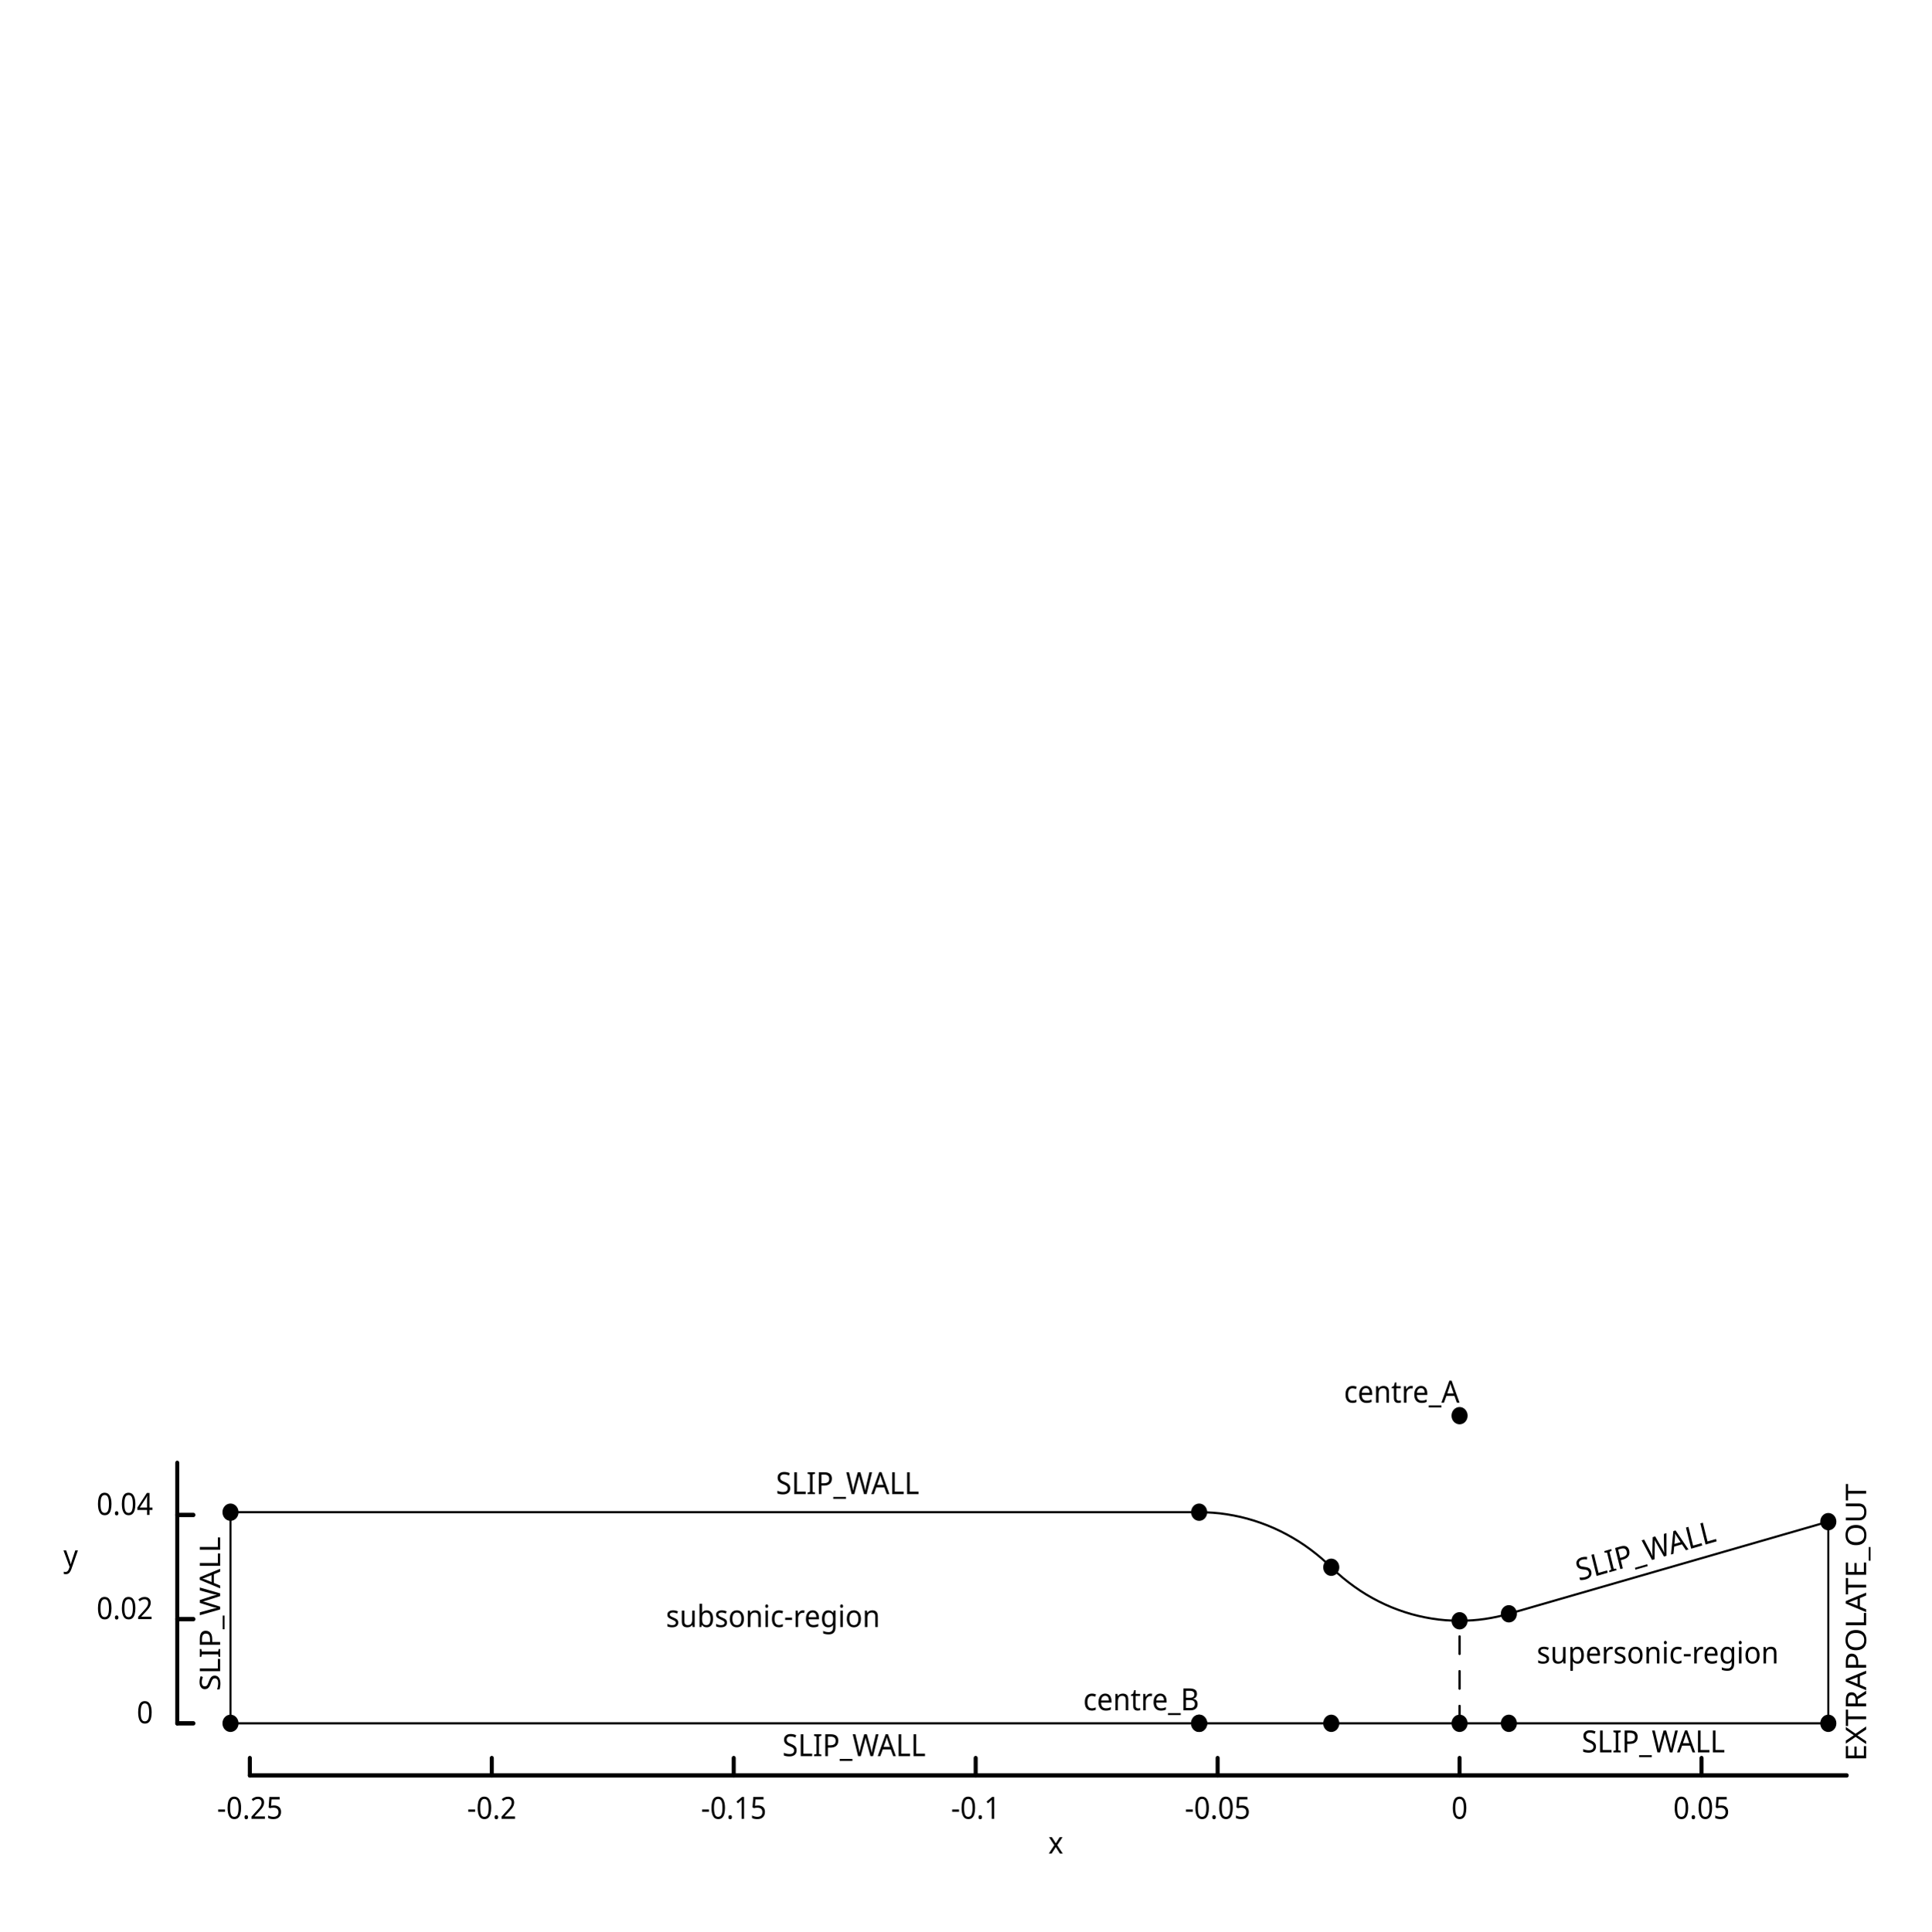
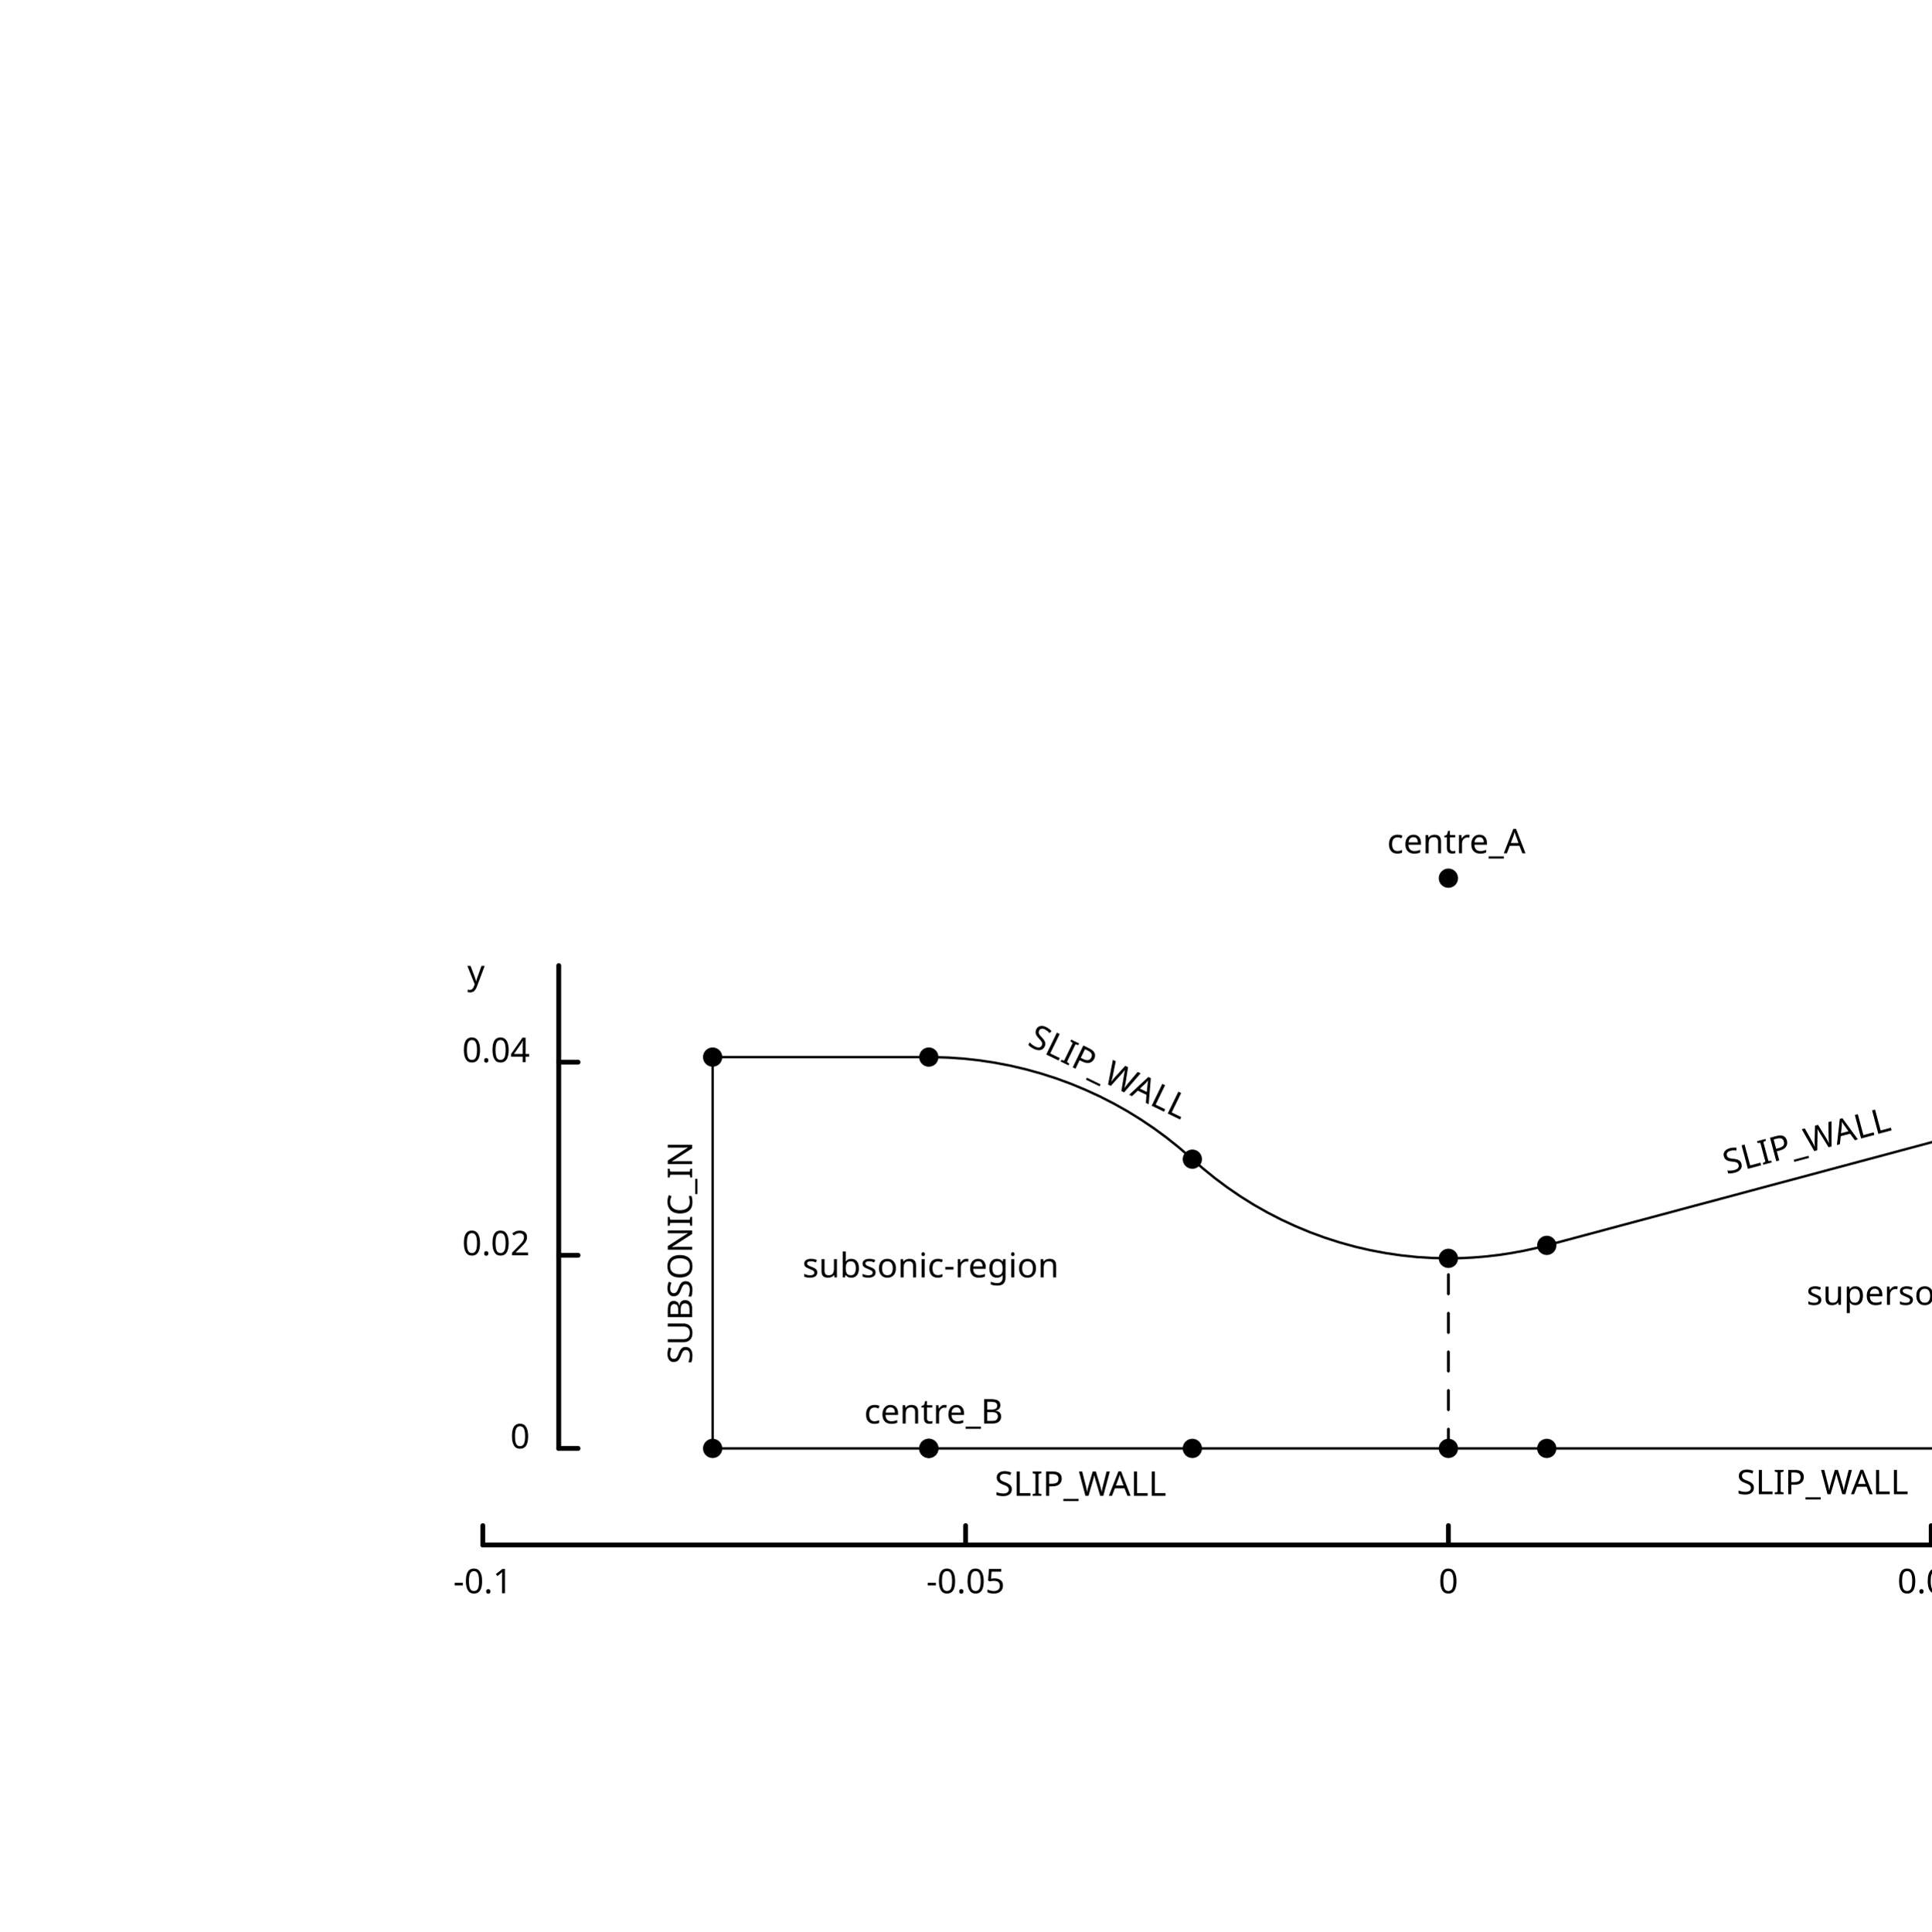
<svg xmlns="http://www.w3.org/2000/svg" width="566.93" height="566.93" version="1.0" id="svg2">
-   <defs id="defs122">
-     </defs>
-   <g id="g2885" transform="matrix(0.8352321,0,0,0.8991909,2.308597,72.59361)">
-     <line id="line8" style="fill:none;stroke:#000000;stroke-width:1.42;stroke-linecap:round" y2="498.9" x2="646.3" y1="498.9" x1="85.04" />
-     <text id="text10" style="font-size:10px;font-weight:normal;text-anchor:start;fill:#000000;stroke:none;font-family:sanserif" y="524.41" x="365.67">x</text>
-     <line id="line12" style="fill:none;stroke:#000000;stroke-width:1.42;stroke-linecap:round" y2="493.23" x2="85.04" y1="498.9" x1="85.04" />
-     <text id="text14" style="font-size:10px;font-weight:normal;text-anchor:middle;fill:#000000;stroke:none;font-family:sanserif" y="513.07" x="85.04">-0.25</text>
-     <line id="line16" style="fill:none;stroke:#000000;stroke-width:1.42;stroke-linecap:round" y2="493.23" x2="170.08" y1="498.9" x1="170.08" />
-     <text id="text18" style="font-size:10px;font-weight:normal;text-anchor:middle;fill:#000000;stroke:none;font-family:sanserif" y="513.07" x="170.08">-0.2</text>
-     <line id="line20" style="fill:none;stroke:#000000;stroke-width:1.42;stroke-linecap:round" y2="493.23" x2="255.12" y1="498.9" x1="255.12" />
-     <text id="text22" style="font-size:10px;font-weight:normal;text-anchor:middle;fill:#000000;stroke:none;font-family:sanserif" y="513.07" x="255.12">-0.15</text>
-     <line id="line24" style="fill:none;stroke:#000000;stroke-width:1.42;stroke-linecap:round" y2="493.23" x2="340.16" y1="498.9" x1="340.16" />
-     <text id="text26" style="font-size:10px;font-weight:normal;text-anchor:middle;fill:#000000;stroke:none;font-family:sanserif" y="513.07" x="340.16">-0.1</text>
-     <line id="line28" style="fill:none;stroke:#000000;stroke-width:1.42;stroke-linecap:round" y2="493.23" x2="425.2" y1="498.9" x1="425.2" />
-     <text id="text30" style="font-size:10px;font-weight:normal;text-anchor:middle;fill:#000000;stroke:none;font-family:sanserif" y="513.07" x="425.2">-0.05</text>
-     <line id="line32" style="fill:none;stroke:#000000;stroke-width:1.42;stroke-linecap:round" y2="493.23" x2="510.24" y1="498.9" x1="510.24" />
-     <text id="text34" style="font-size:10px;font-weight:normal;text-anchor:middle;fill:#000000;stroke:none;font-family:sanserif" y="513.07" x="510.24">0</text>
-     <line id="line36" style="fill:none;stroke:#000000;stroke-width:1.42;stroke-linecap:round" y2="493.23" x2="595.28" y1="498.9" x1="595.28" />
-     <text id="text38" style="font-size:10px;font-weight:normal;text-anchor:middle;fill:#000000;stroke:none;font-family:sanserif" y="513.07" x="595.28">0.05</text>
-     <line id="line40" style="fill:none;stroke:#000000;stroke-width:1.42;stroke-linecap:round" y2="396.85" x2="59.53" y1="481.89" x1="59.53" />
-     <text id="text42" style="font-size:10px;font-weight:normal;text-anchor:end;fill:#000000;stroke:none;font-family:sanserif" y="430.793" x="24.628">y</text>
-     <line id="line44" style="fill:none;stroke:#000000;stroke-width:1.42;stroke-linecap:round" y2="481.89" x2="65.2" y1="481.89" x1="59.53" />
-     <text id="text46" style="font-size:10px;font-weight:normal;text-anchor:end;fill:#000000;stroke:none;font-family:sanserif" y="481.89" x="51.02">0</text>
-     <line id="line48" style="fill:none;stroke:#000000;stroke-width:1.42;stroke-linecap:round" y2="447.87" x2="65.2" y1="447.87" x1="59.53" />
-     <text id="text50" style="font-size:10px;font-weight:normal;text-anchor:end;fill:#000000;stroke:none;font-family:sanserif" y="447.87" x="51.02">0.02</text>
-     <line id="line52" style="fill:none;stroke:#000000;stroke-width:1.42;stroke-linecap:round" y2="413.86" x2="65.2" y1="413.86" x1="59.53" />
-     <text id="text54" style="font-size:10px;font-weight:normal;text-anchor:end;fill:#000000;stroke:none;font-family:sanserif" y="413.86" x="51.02">0.04</text>
-     <circle id="circle56" style="fill:#000000" r="2.83" cy="381.45" cx="510.24" d="m 513.07,381.45 c 0,1.563 -1.267,2.83 -2.83,2.83 -1.563,0 -2.83,-1.267 -2.83,-2.83 0,-1.563 1.267,-2.83 2.83,-2.83 1.563,0 2.83,1.267 2.83,2.83 z" />
-     <text id="text58" style="font-size:10px;font-weight:normal;text-anchor:end;fill:#000000;stroke:none;font-family:sanserif" y="377.2" x="510.24">centre_A</text>
-     <circle id="circle60" style="fill:#000000" r="2.83" cy="481.89" cx="418.71" d="m 421.54,481.89 c 0,1.563 -1.267,2.83 -2.83,2.83 -1.563,0 -2.83,-1.267 -2.83,-2.83 0,-1.563 1.267,-2.83 2.83,-2.83 1.563,0 2.83,1.267 2.83,2.83 z" />
-     <text id="text62" style="font-size:10px;font-weight:normal;text-anchor:end;fill:#000000;stroke:none;font-family:sanserif" y="477.64" x="418.71">centre_B</text>
-     <circle id="circle64" style="fill:#000000" r="2.83" cy="481.89" cx="78.24" d="m 81.07,481.89 c 0,1.563 -1.267,2.83 -2.83,2.83 -1.563,0 -2.83,-1.267 -2.83,-2.83 0,-1.563 1.267,-2.83 2.83,-2.83 1.563,0 2.83,1.267 2.83,2.83 z" />
-     <circle id="circle66" style="fill:#000000" r="2.83" cy="412.96" cx="78.24" d="m 81.07,412.96 c 0,1.563 -1.267,2.83 -2.83,2.83 -1.563,0 -2.83,-1.267 -2.83,-2.83 0,-1.563 1.267,-2.83 2.83,-2.83 1.563,0 2.83,1.267 2.83,2.83 z" />
-     <circle id="circle68" style="fill:#000000" r="2.83" cy="481.89" cx="418.71" d="m 421.54,481.89 c 0,1.563 -1.267,2.83 -2.83,2.83 -1.563,0 -2.83,-1.267 -2.83,-2.83 0,-1.563 1.267,-2.83 2.83,-2.83 1.563,0 2.83,1.267 2.83,2.83 z" />
-     <circle id="circle70" style="fill:#000000" r="2.83" cy="412.96" cx="418.71" d="m 421.54,412.96 c 0,1.563 -1.267,2.83 -2.83,2.83 -1.563,0 -2.83,-1.267 -2.83,-2.83 0,-1.563 1.267,-2.83 2.83,-2.83 1.563,0 2.83,1.267 2.83,2.83 z" />
-     <circle id="circle72" style="fill:#000000" r="2.83" cy="430.94" cx="465.14" d="m 467.97,430.94 c 0,1.563 -1.267,2.83 -2.83,2.83 -1.563,0 -2.83,-1.267 -2.83,-2.83 0,-1.563 1.267,-2.83 2.83,-2.83 1.563,0 2.83,1.267 2.83,2.83 z" />
-     <circle id="circle74" style="fill:#000000" r="2.83" cy="481.89" cx="465.14" d="m 467.97,481.89 c 0,1.563 -1.267,2.83 -2.83,2.83 -1.563,0 -2.83,-1.267 -2.83,-2.83 0,-1.563 1.267,-2.83 2.83,-2.83 1.563,0 2.83,1.267 2.83,2.83 z" />
-     <circle id="circle76" style="fill:#000000" r="2.83" cy="481.89" cx="510.24" d="m 513.07,481.89 c 0,1.563 -1.267,2.83 -2.83,2.83 -1.563,0 -2.83,-1.267 -2.83,-2.83 0,-1.563 1.267,-2.83 2.83,-2.83 1.563,0 2.83,1.267 2.83,2.83 z" />
-     <circle id="circle78" style="fill:#000000" r="2.83" cy="448.41" cx="510.24" d="m 513.07,448.41 c 0,1.563 -1.267,2.83 -2.83,2.83 -1.563,0 -2.83,-1.267 -2.83,-2.83 0,-1.563 1.267,-2.83 2.83,-2.83 1.563,0 2.83,1.267 2.83,2.83 z" />
-     <circle id="circle80" style="fill:#000000" r="2.83" cy="446.13" cx="527.57" d="m 530.4,446.13 c 0,1.563 -1.267,2.83 -2.83,2.83 -1.563,0 -2.83,-1.267 -2.83,-2.83 0,-1.563 1.267,-2.83 2.83,-2.83 1.563,0 2.83,1.267 2.83,2.83 z" />
-     <circle id="circle82" style="fill:#000000" r="2.83" cy="481.89" cx="527.57" d="m 530.4,481.89 c 0,1.563 -1.267,2.83 -2.83,2.83 -1.563,0 -2.83,-1.267 -2.83,-2.83 0,-1.563 1.267,-2.83 2.83,-2.83 1.563,0 2.83,1.267 2.83,2.83 z" />
-     <circle id="circle84" style="fill:#000000" r="2.83" cy="416.05" cx="639.84" d="m 642.67,416.05 c 0,1.563 -1.267,2.83 -2.83,2.83 -1.563,0 -2.83,-1.267 -2.83,-2.83 0,-1.563 1.267,-2.83 2.83,-2.83 1.563,0 2.83,1.267 2.83,2.83 z" />
-     <circle id="circle86" style="fill:#000000" r="2.83" cy="481.89" cx="639.84" d="m 642.67,481.89 c 0,1.563 -1.267,2.83 -2.83,2.83 -1.563,0 -2.83,-1.267 -2.83,-2.83 0,-1.563 1.267,-2.83 2.83,-2.83 1.563,0 2.83,1.267 2.83,2.83 z" />
-     <text id="text88" style="font-size:10px;font-weight:normal;text-anchor:middle;fill:#000000;stroke:none;font-family:sanserif" y="450.452" x="268.916">subsonic-region</text>
-     <text id="text90" style="font-size:10px;font-weight:normal;text-anchor:middle;fill:#000000;stroke:none;font-family:sanserif" y="407.063" x="295.142">SLIP_WALL</text>
-     <path id="path92" style="fill:none;stroke:#000000;stroke-width:0.71;stroke-linecap:round" d="m 78.24,412.96 2.45,0 2.45,0 2.44,0 2.45,0 2.45,0 2.45,0 2.45,0 2.45,0 2.45,0 2.45,0 2.45,0 2.45,0 2.45,0 2.45,0 2.45,0 2.45,0 2.45,0 2.45,0 2.44,0 2.45,0 2.45,0 2.45,0 2.45,0 2.45,0 2.45,0 2.45,0 2.45,0 2.45,0 2.45,0 2.45,0 2.45,0 2.45,0 2.45,0 2.45,0 2.45,0 2.44,0 2.45,0 2.45,0 2.45,0 2.45,0 2.45,0 2.45,0 2.45,0 2.45,0 2.45,0 2.45,0 2.45,0 2.45,0 2.45,0 2.45,0 2.45,0 2.45,0 2.44,0 2.45,0 2.45,0 2.45,0 2.45,0 2.45,0 2.45,0 2.45,0 2.45,0 2.45,0 2.45,0 2.45,0 2.45,0 2.45,0 2.45,0 2.45,0 2.45,0 2.44,0 2.45,0 2.45,0 2.45,0 2.45,0 2.45,0 2.45,0 2.45,0 2.45,0 2.45,0 2.45,0 2.45,0 2.45,0 2.45,0 2.45,0 2.45,0 2.45,0 2.44,0 2.45,0 2.45,0 2.45,0 2.45,0 2.45,0 2.45,0 2.45,0 2.45,0 2.45,0 2.45,0 2.45,0 2.45,0 2.45,0 2.45,0 2.45,0 2.45,0 2.44,0 2.45,0 2.45,0 2.45,0 2.45,0 2.45,0 2.45,0 2.45,0 2.45,0 2.45,0 2.45,0 2.45,0 2.45,0 2.45,0 2.45,0 2.45,0 2.45,0 2.44,0 2.45,0 2.45,0 2.45,0 2.45,0 2.45,0 2.45,0 2.45,0 2.45,0 2.45,0 2.45,0 2.45,0 2.45,0 2.45,0 2.45,0 2.45,0 2.45,0 2.44,0 2.45,0 2.45,0.05 2.45,0.13 2.44,0.21 2.43,0.31 2.42,0.39 2.4,0.47 2.38,0.56 2.37,0.65 2.34,0.73 2.31,0.81 2.28,0.89 2.24,0.97 2.22,1.06 2.17,1.13 2.13,1.2 2.09,1.28 2.04,1.36 1.99,1.43 1.94,1.49 1.88,1.57 1.83,1.62 1.85,1.61 1.91,1.53 1.97,1.46 2.02,1.39 2.06,1.32 2.11,1.24 2.16,1.16 2.2,1.08 2.23,1 2.27,0.92 2.31,0.83 2.33,0.75 2.36,0.67 2.38,0.57 2.4,0.49 2.41,0.4 2.43,0.32 2.44,0.22 2.45,0.13 2.45,0.05" />
-     <path id="path94" style="fill:none;stroke:#000000;stroke-width:0.71;stroke-linecap:round;stroke-dasharray:5.67, 5.67" d="m 510.24,481.89 0,-1.12 0,-1.11 0,-1.12 0,-1.11 0,-1.12 0,-1.12 0,-1.11 0,-1.12 0,-1.11 0,-1.12 0,-1.12 0,-1.11 0,-1.12 0,-1.11 0,-1.12 0,-1.12 0,-1.11 0,-1.12 0,-1.11 0,-1.12 0,-1.12 0,-1.11 0,-1.12 0,-1.11 0,-1.12 0,-1.12 0,-1.11 0,-1.12 0,-1.11 0,-1.12" />
-     <text id="text96" style="font-size:10px;font-weight:normal;text-anchor:middle;fill:#000000;stroke:none;font-family:sanserif" y="492.606" x="297.406">SLIP_WALL</text>
-     <path id="path98" style="fill:none;stroke:#000000;stroke-width:0.71;stroke-linecap:round" d="m 78.24,481.89 2.4,0 2.4,0 2.4,0 2.4,0 2.4,0 2.4,0 2.4,0 2.4,0 2.4,0 2.4,0 2.4,0 2.4,0 2.4,0 2.4,0 2.4,0 2.4,0 2.4,0 2.4,0 2.4,0 2.4,0 2.4,0 2.4,0 2.4,0 2.4,0 2.4,0 2.4,0 2.4,0 2.4,0 2.4,0 2.4,0 2.4,0 2.4,0 2.4,0 2.4,0 2.4,0 2.4,0 2.4,0 2.4,0 2.4,0 2.4,0 2.4,0 2.4,0 2.4,0 2.4,0 2.4,0 2.4,0 2.4,0 2.4,0 2.4,0 2.4,0 2.4,0 2.4,0 2.4,0 2.4,0 2.4,0 2.4,0 2.4,0 2.4,0 2.4,0 2.4,0 2.4,0 2.4,0 2.4,0 2.4,0 2.4,0 2.4,0 2.4,0 2.4,0 2.4,0 2.4,0 2.4,0 2.4,0 2.4,0 2.4,0 2.4,0 2.4,0 2.4,0 2.4,0 2.4,0 2.4,0 2.4,0 2.4,0 2.4,0 2.4,0 2.4,0 2.4,0 2.4,0 2.4,0 2.4,0 2.4,0 2.4,0 2.4,0 2.4,0 2.4,0 2.4,0 2.4,0 2.4,0 2.4,0 2.4,0 2.4,0 2.4,0 2.4,0 2.4,0 2.4,0 2.4,0 2.4,0 2.4,0 2.4,0 2.4,0 2.4,0 2.4,0 2.4,0 2.4,0 2.4,0 2.4,0 2.4,0 2.4,0 2.4,0 2.4,0 2.4,0 2.4,0 2.4,0 2.4,0 2.4,0 2.4,0 2.4,0 2.4,0 2.4,0 2.4,0 2.4,0 2.4,0 2.4,0 2.4,0 2.4,0 2.4,0 2.4,0 2.4,0 2.4,0 2.4,0 2.4,0 2.4,0 2.4,0 2.4,0 2.4,0 2.4,0 2.4,0 2.4,0 2.4,0 2.4,0 2.4,0 2.4,0 2.4,0 2.4,0 2.4,0 2.4,0 2.4,0 2.4,0 2.4,0 2.4,0 2.4,0 2.4,0 2.4,0 2.4,0 2.4,0 2.4,0 2.4,0 2.4,0 2.4,0 2.4,0 2.4,0 2.4,0 2.4,0 2.4,0 2.4,0 2.4,0 2.4,0 2.4,0 2.4,0 2.4,0 2.4,0" />
-     <text id="text100" style="font-size:10px;font-weight:normal;text-anchor:middle;fill:#000000;stroke:none;font-family:sanserif" transform="matrix(0,-1,1,0,0,0)" y="74.595" x="-446.143">SLIP_WALL</text>
-     <path id="path102" style="fill:none;stroke:#000000;stroke-width:0.71;stroke-linecap:round" d="m 78.24,481.89 0,-2.3 0,-2.3 0,-2.29 0,-2.3 0,-2.3 0,-2.3 0,-2.29 0,-2.3 0,-2.3 0,-2.3 0,-2.29 0,-2.3 0,-2.3 0,-2.3 0,-2.29 0,-2.3 0,-2.3 0,-2.3 0,-2.29 0,-2.3 0,-2.3 0,-2.3 0,-2.29 0,-2.3 0,-2.3 0,-2.3 0,-2.29 0,-2.3 0,-2.3 0,-2.3" />
-     <text id="text104" style="font-size:10px;font-weight:normal;text-anchor:middle;fill:#000000;stroke:none;font-family:sanserif" y="462.343" x="579.887">supersonic-region</text>
-     <text id="text106" style="font-size:10px;font-weight:normal;text-anchor:middle;fill:#000000;stroke:none;font-family:sanserif" transform="matrix(0.9659258,-0.258819,0.258819,0.9659258,0,0)" y="563.525" x="445.847">SLIP_WALL</text>
-     <path id="path108" style="fill:none;stroke:#000000;stroke-width:0.71;stroke-linecap:round" d="m 510.24,448.41 2.23,-0.04 2.22,-0.11 2.22,-0.18 2.22,-0.26 2.2,-0.34 2.19,-0.4 2.18,-0.48 2.16,-0.55 2.15,-0.58 2.16,-0.57 2.15,-0.58 2.15,-0.58 2.16,-0.58 2.15,-0.57 2.15,-0.58 2.16,-0.58 2.15,-0.57 2.15,-0.58 2.16,-0.58 2.15,-0.57 2.15,-0.58 2.16,-0.58 2.15,-0.58 2.15,-0.57 2.16,-0.58 2.15,-0.58 2.15,-0.57 2.16,-0.58 2.15,-0.58 2.16,-0.57 2.15,-0.58 2.15,-0.58 2.16,-0.58 2.15,-0.57 2.15,-0.58 2.16,-0.58 2.15,-0.57 2.15,-0.58 2.16,-0.58 2.15,-0.57 2.15,-0.58 2.16,-0.58 2.15,-0.58 2.15,-0.57 2.16,-0.58 2.15,-0.58 2.15,-0.57 2.16,-0.58 2.15,-0.58 2.15,-0.57 2.16,-0.58 2.15,-0.58 2.15,-0.58 2.16,-0.57 2.15,-0.58 2.15,-0.58 2.16,-0.57 2.15,-0.58 2.15,-0.58 2.16,-0.57" />
-     <text id="text110" style="font-size:10px;font-weight:normal;text-anchor:middle;fill:#000000;stroke:none;font-family:sanserif" transform="matrix(0,-1,1,0,0,0)" y="653.131" x="-448.97">EXTRAPOLATE_OUT</text>
-     <path id="path112" style="fill:none;stroke:#000000;stroke-width:0.71;stroke-linecap:round" d="m 639.84,481.89 0,-2.2 0,-2.19 0,-2.19 0,-2.2 0,-2.19 0,-2.2 0,-2.19 0,-2.2 0,-2.19 0,-2.2 0,-2.19 0,-2.2 0,-2.19 0,-2.2 0,-2.19 0,-2.2 0,-2.19 0,-2.2 0,-2.19 0,-2.2 0,-2.19 0,-2.2 0,-2.19 0,-2.2 0,-2.19 0,-2.2 0,-2.19 0,-2.19 0,-2.2 0,-2.19" />
-     <text id="text114" style="font-size:10px;font-weight:normal;text-anchor:middle;fill:#000000;stroke:none;font-family:sanserif" y="491.383" x="578.363">SLIP_WALL</text>
-     <path id="path116" style="fill:none;stroke:#000000;stroke-width:0.71;stroke-linecap:round" d="m 510.24,481.89 2.16,0 2.16,0 2.16,0 2.16,0 2.16,0 2.16,0 2.16,0 2.16,0 2.16,0 2.16,0 2.16,0 2.16,0 2.16,0 2.16,0 2.16,0 2.16,0 2.16,0 2.16,0 2.16,0 2.16,0 2.16,0 2.16,0 2.16,0 2.16,0 2.16,0 2.16,0 2.16,0 2.16,0 2.16,0 2.16,0 2.16,0 2.16,0 2.16,0 2.16,0 2.16,0 2.16,0 2.16,0 2.16,0 2.16,0 2.16,0 2.16,0 2.16,0 2.16,0 2.16,0 2.16,0 2.16,0 2.16,0 2.16,0 2.16,0 2.16,0 2.16,0 2.16,0 2.16,0 2.16,0 2.16,0 2.16,0 2.16,0 2.16,0 2.16,0 2.16,0" />
-     <path id="path118" style="fill:none;stroke:#000000;stroke-width:0.71;stroke-linecap:round;stroke-dasharray:5.67, 5.67" d="m 510.24,481.89 0,-1.12 0,-1.11 0,-1.12 0,-1.11 0,-1.12 0,-1.12 0,-1.11 0,-1.12 0,-1.11 0,-1.12 0,-1.12 0,-1.11 0,-1.12 0,-1.11 0,-1.12 0,-1.12 0,-1.11 0,-1.12 0,-1.11 0,-1.12 0,-1.12 0,-1.11 0,-1.12 0,-1.11 0,-1.12 0,-1.12 0,-1.11 0,-1.12 0,-1.11 0,-1.12" />
-   </g>
+   <defs id="defs110" />
+   <line x1="141.73" y1="453.54" x2="651.97" y2="453.54" style="stroke:black;stroke-width:1.42;stroke-linecap:round;fill:none" id="line8" />
+   <text x="637.757" y="474.704" style="font-size:10px;font-weight:normal;text-anchor:start;fill:#000000;stroke:none;font-family:sanserif" id="text10">x</text>
+   <line x1="141.73" y1="453.54" x2="141.73" y2="447.87" style="stroke:black;stroke-width:1.42;stroke-linecap:round;fill:none" id="line12" />
+   <text x="141.73" y="467.72" style="font-size:10;text-anchor:middle;fill:black;stroke:none;font-weight:normal;font-family:sanserif" id="text14">-0.1</text>
+   <line x1="283.46" y1="453.54" x2="283.46" y2="447.87" style="stroke:black;stroke-width:1.42;stroke-linecap:round;fill:none" id="line16" />
+   <text x="283.46" y="467.72" style="font-size:10;text-anchor:middle;fill:black;stroke:none;font-weight:normal;font-family:sanserif" id="text18">-0.05</text>
+   <line x1="425.20" y1="453.54" x2="425.20" y2="447.87" style="stroke:black;stroke-width:1.42;stroke-linecap:round;fill:none" id="line20" />
+   <text x="425.20" y="467.72" style="font-size:10;text-anchor:middle;fill:black;stroke:none;font-weight:normal;font-family:sanserif" id="text22">0</text>
+   <line x1="566.93" y1="453.54" x2="566.93" y2="447.87" style="stroke:black;stroke-width:1.42;stroke-linecap:round;fill:none" id="line24" />
+   <text x="566.93" y="467.72" style="font-size:10;text-anchor:middle;fill:black;stroke:none;font-weight:normal;font-family:sanserif" id="text26">0.05</text>
+   <line x1="164.022" y1="425.2" x2="164.022" y2="283.46" style="fill:none;stroke:#000000;stroke-width:1.42;stroke-linecap:round" id="line28" />
+   <text x="142.28" y="288.919" style="font-size:10px;font-weight:normal;text-anchor:end;fill:#000000;stroke:none;font-family:sanserif" id="text30">y</text>
+   <line x1="164.022" y1="425.2" x2="169.692" y2="425.2" style="fill:none;stroke:#000000;stroke-width:1.42;stroke-linecap:round" id="line32" />
+   <text x="155.522" y="425.2" style="font-size:10px;font-weight:normal;text-anchor:end;fill:#000000;stroke:none;font-family:sanserif" id="text34">0</text>
+   <line x1="164.022" y1="368.5" x2="169.692" y2="368.5" style="fill:none;stroke:#000000;stroke-width:1.42;stroke-linecap:round" id="line36" />
+   <text x="155.522" y="368.5" style="font-size:10px;font-weight:normal;text-anchor:end;fill:#000000;stroke:none;font-family:sanserif" id="text38">0.02</text>
+   <line x1="164.022" y1="311.81" x2="169.692" y2="311.81" style="fill:none;stroke:#000000;stroke-width:1.42;stroke-linecap:round" id="line40" />
+   <text x="155.522" y="311.81" style="font-size:10px;font-weight:normal;text-anchor:end;fill:#000000;stroke:none;font-family:sanserif" id="text42">0.04</text>
+   <circle cx="425.20" cy="257.80" r="2.83" style="fill:black" id="circle44" />
+   <text x="447.853" y="250.491" style="font-size:10px;font-weight:normal;text-anchor:end;fill:#000000;stroke:none;font-family:sanserif" id="text46">centre_A</text>
+   <circle cx="272.66" cy="425.20" r="2.83" style="fill:black" id="circle48" />
+   <text x="294.442" y="417.891" style="font-size:10px;font-weight:normal;text-anchor:end;fill:#000000;stroke:none;font-family:sanserif" id="text50">centre_B</text>
+   <circle cx="209.20" cy="425.20" r="2.83" style="fill:black" id="circle52" />
+   <circle cx="209.20" cy="310.32" r="2.83" style="fill:black" id="circle54" />
+   <circle cx="272.66" cy="425.20" r="2.83" style="fill:black" id="circle56" />
+   <circle cx="272.66" cy="310.32" r="2.83" style="fill:black" id="circle58" />
+   <circle cx="350.03" cy="340.29" r="2.83" style="fill:black" id="circle60" />
+   <circle cx="350.03" cy="425.20" r="2.83" style="fill:black" id="circle62" />
+   <circle cx="425.20" cy="425.20" r="2.83" style="fill:black" id="circle64" />
+   <circle cx="425.20" cy="369.40" r="2.83" style="fill:black" id="circle66" />
+   <circle cx="454.08" cy="365.59" r="2.83" style="fill:black" id="circle68" />
+   <circle cx="454.08" cy="425.20" r="2.83" style="fill:black" id="circle70" />
+   <circle cx="641.20" cy="315.46" r="2.83" style="fill:black" id="circle72" />
+   <circle cx="641.20" cy="425.20" r="2.83" style="fill:black" id="circle74" />
+   <text x="273.207" y="374.99" style="font-size:10px;font-weight:normal;text-anchor:middle;fill:#000000;stroke:none;font-family:sanserif" id="text76">subsonic-region</text>
+   <text x="430.269" y="144.24" transform="matrix(0.8994815,0.4369588,-0.4369588,0.8994815,0,0)" style="font-size:10px;font-weight:normal;text-anchor:middle;fill:#000000;stroke:none;font-family:sanserif" id="text78">SLIP_WALL</text>
+   <path d="M 209.20,310.32 L 213.81,310.32 L 218.43,310.32 L 223.05,310.32 L 227.66,310.32 L 232.28,310.32 L 236.90,310.32 L 241.51,310.32 L 246.13,310.32 L 250.74,310.32 L 255.36,310.32 L 259.98,310.32 L 264.59,310.32 L 269.21,310.32 L 273.83,310.33 L 278.44,310.47 L 283.05,310.79 L 287.63,311.30 L 292.20,312.00 L 296.73,312.87 L 301.22,313.93 L 305.67,315.17 L 310.06,316.58 L 314.40,318.17 L 318.66,319.94 L 322.86,321.87 L 326.97,323.97 L 330.99,326.23 L 334.92,328.66 L 338.75,331.24 L 342.47,333.97 L 346.08,336.85 L 349.57,339.87 L 353.03,342.92 L 356.61,345.83 L 360.31,348.59 L 364.12,351.20 L 368.03,353.65 L 372.05,355.93 L 376.15,358.04 L 380.34,359.98 L 384.60,361.75 L 388.94,363.34 L 393.33,364.75 L 397.78,365.98 L 402.28,367.02 L 406.82,367.87 L 411.38,368.54 L 415.97,369.02 L 420.58,369.30 L 425.20,369.40" style="stroke:black;stroke-width:0.71;stroke-linecap:round;fill:none" id="path80" />
+   <path d="M 425.20,425.20 L 425.20,423.34 L 425.20,421.48 L 425.20,419.62 L 425.20,417.76 L 425.20,415.90 L 425.20,414.04 L 425.20,412.18 L 425.20,410.32 L 425.20,408.46 L 425.20,406.60 L 425.20,404.74 L 425.20,402.88 L 425.20,401.02 L 425.20,399.16 L 425.20,397.30 L 425.20,395.44 L 425.20,393.58 L 425.20,391.72 L 425.20,389.86 L 425.20,388.00 L 425.20,386.14 L 425.20,384.28 L 425.20,382.42 L 425.20,380.56 L 425.20,378.70 L 425.20,376.84 L 425.20,374.98 L 425.20,373.12 L 425.20,371.26 L 425.20,369.40" style="stroke:black;stroke-width:0.71;stroke-linecap:round;fill:none;stroke-dasharray: 5.67 5.67" id="path82" />
+   <text x="317.2" y="439.117" style="font-size:10px;font-weight:normal;text-anchor:middle;fill:#000000;stroke:none;font-family:sanserif" id="text84">SLIP_WALL</text>
+   <path d="M 209.20,425.20 L 213.52,425.20 L 217.84,425.20 L 222.16,425.20 L 226.48,425.20 L 230.80,425.20 L 235.12,425.20 L 239.44,425.20 L 243.76,425.20 L 248.08,425.20 L 252.40,425.20 L 256.72,425.20 L 261.04,425.20 L 265.36,425.20 L 269.68,425.20 L 274.00,425.20 L 278.32,425.20 L 282.64,425.20 L 286.96,425.20 L 291.28,425.20 L 295.60,425.20 L 299.92,425.20 L 304.24,425.20 L 308.56,425.20 L 312.88,425.20 L 317.20,425.20 L 321.52,425.20 L 325.84,425.20 L 330.16,425.20 L 334.48,425.20 L 338.80,425.20 L 343.12,425.20 L 347.44,425.20 L 351.76,425.20 L 356.08,425.20 L 360.40,425.20 L 364.72,425.20 L 369.04,425.20 L 373.36,425.20 L 377.68,425.20 L 382.00,425.20 L 386.32,425.20 L 390.64,425.20 L 394.96,425.20 L 399.28,425.20 L 403.60,425.20 L 407.92,425.20 L 412.24,425.20 L 416.56,425.20 L 420.88,425.20 L 425.20,425.20" style="stroke:black;stroke-width:0.71;stroke-linecap:round;fill:none" id="path86" />
+   <text x="-367.76" y="203.169" transform="matrix(0,-1,1,0,0,0)" style="font-size:10px;font-weight:normal;text-anchor:middle;fill:#000000;stroke:none;font-family:sanserif" id="text88">SUBSONIC_IN</text>
+   <path d="M 209.20,425.20 L 209.20,421.37 L 209.20,417.54 L 209.20,413.71 L 209.20,409.88 L 209.20,406.05 L 209.20,402.22 L 209.20,398.39 L 209.20,394.56 L 209.20,390.73 L 209.20,386.90 L 209.20,383.08 L 209.20,379.25 L 209.20,375.42 L 209.20,371.59 L 209.20,367.76 L 209.20,363.93 L 209.20,360.10 L 209.20,356.27 L 209.20,352.44 L 209.20,348.61 L 209.20,344.78 L 209.20,340.95 L 209.20,337.13 L 209.20,333.30 L 209.20,329.47 L 209.20,325.64 L 209.20,321.81 L 209.20,317.98 L 209.20,314.15 L 209.20,310.32" style="stroke:black;stroke-width:0.71;stroke-linecap:round;fill:none" id="path90" />
+   <text x="572.852" y="383.062" style="font-size:10px;font-weight:normal;text-anchor:middle;fill:#000000;stroke:none;font-family:sanserif" id="text92">supersonic-region</text>
+   <text x="425.557" y="464.24" transform="matrix(0.9659258,-0.258819,0.258819,0.9659258,0,0)" style="font-size:10px;font-weight:normal;text-anchor:middle;fill:#000000;stroke:none;font-family:sanserif" id="text94">SLIP_WALL</text>
+   <path d="M 425.20,369.40 L 428.91,369.34 L 432.62,369.15 L 436.32,368.84 L 440.02,368.41 L 443.69,367.85 L 447.34,367.18 L 450.97,366.38 L 454.57,365.46 L 458.16,364.50 L 461.75,363.54 L 465.34,362.58 L 468.93,361.62 L 472.52,360.65 L 476.11,359.69 L 479.69,358.73 L 483.28,357.77 L 486.87,356.81 L 490.46,355.85 L 494.05,354.88 L 497.64,353.92 L 501.23,352.96 L 504.82,352.00 L 508.41,351.04 L 511.99,350.08 L 515.58,349.11 L 519.17,348.15 L 522.76,347.19 L 526.35,346.23 L 529.94,345.27 L 533.53,344.31 L 537.12,343.34 L 540.71,342.38 L 544.30,341.42 L 547.88,340.46 L 551.47,339.50 L 555.06,338.54 L 558.65,337.57 L 562.24,336.61 L 565.83,335.65 L 569.42,334.69 L 573.01,333.73 L 576.60,332.77 L 580.18,331.80 L 583.77,330.84 L 587.36,329.88 L 590.95,328.92 L 594.54,327.96 L 598.13,327.00 L 601.72,326.03 L 605.31,325.07 L 608.90,324.11 L 612.49,323.15 L 616.07,322.19 L 619.66,321.23 L 623.25,320.26 L 626.84,319.30 L 630.43,318.34 L 634.02,317.38 L 637.61,316.42 L 641.20,315.46" style="stroke:black;stroke-width:0.71;stroke-linecap:round;fill:none" id="path96" />
+   <text x="-369.866" y="656.045" transform="matrix(0,-1,1,0,0,0)" style="font-size:10px;font-weight:normal;text-anchor:middle;fill:#000000;stroke:none;font-family:sanserif" id="text98">EXTRAPOLATE_OUT</text>
+   <path d="M 641.20,425.20 L 641.20,421.54 L 641.20,417.88 L 641.20,414.22 L 641.20,410.56 L 641.20,406.91 L 641.20,403.25 L 641.20,399.59 L 641.20,395.93 L 641.20,392.27 L 641.20,388.62 L 641.20,384.96 L 641.20,381.30 L 641.20,377.64 L 641.20,373.98 L 641.20,370.33 L 641.20,366.67 L 641.20,363.01 L 641.20,359.35 L 641.20,355.69 L 641.20,352.04 L 641.20,348.38 L 641.20,344.72 L 641.20,341.06 L 641.20,337.40 L 641.20,333.75 L 641.20,330.09 L 641.20,326.43 L 641.20,322.77 L 641.20,319.11 L 641.20,315.46" style="stroke:black;stroke-width:0.71;stroke-linecap:round;fill:none" id="path100" />
+   <text x="535.056" y="438.653" style="font-size:10px;font-weight:normal;text-anchor:middle;fill:#000000;stroke:none;font-family:sanserif" id="text102">SLIP_WALL</text>
+   <path d="M 425.20,425.20 L 428.80,425.20 L 432.40,425.20 L 436.00,425.20 L 439.60,425.20 L 443.20,425.20 L 446.80,425.20 L 450.40,425.20 L 454.00,425.20 L 457.60,425.20 L 461.20,425.20 L 464.80,425.20 L 468.40,425.20 L 472.00,425.20 L 475.60,425.20 L 479.20,425.20 L 482.80,425.20 L 486.40,425.20 L 490.00,425.20 L 493.60,425.20 L 497.20,425.20 L 500.80,425.20 L 504.40,425.20 L 508.00,425.20 L 511.60,425.20 L 515.20,425.20 L 518.80,425.20 L 522.40,425.20 L 526.00,425.20 L 529.60,425.20 L 533.20,425.20 L 536.80,425.20 L 540.40,425.20 L 544.00,425.20 L 547.60,425.20 L 551.20,425.20 L 554.80,425.20 L 558.40,425.20 L 562.00,425.20 L 565.60,425.20 L 569.20,425.20 L 572.80,425.20 L 576.40,425.20 L 580.00,425.20 L 583.60,425.20 L 587.20,425.20 L 590.80,425.20 L 594.40,425.20 L 598.00,425.20 L 601.60,425.20 L 605.20,425.20 L 608.80,425.20 L 612.40,425.20 L 616.00,425.20 L 619.60,425.20 L 623.20,425.20 L 626.80,425.20 L 630.40,425.20 L 634.00,425.20 L 637.60,425.20 L 641.20,425.20" style="stroke:black;stroke-width:0.71;stroke-linecap:round;fill:none" id="path104" />
+   <path d="M 425.20,425.20 L 425.20,423.34 L 425.20,421.48 L 425.20,419.62 L 425.20,417.76 L 425.20,415.90 L 425.20,414.04 L 425.20,412.18 L 425.20,410.32 L 425.20,408.46 L 425.20,406.60 L 425.20,404.74 L 425.20,402.88 L 425.20,401.02 L 425.20,399.16 L 425.20,397.30 L 425.20,395.44 L 425.20,393.58 L 425.20,391.72 L 425.20,389.86 L 425.20,388.00 L 425.20,386.14 L 425.20,384.28 L 425.20,382.42 L 425.20,380.56 L 425.20,378.70 L 425.20,376.84 L 425.20,374.98 L 425.20,373.12 L 425.20,371.26 L 425.20,369.40" style="stroke:black;stroke-width:0.71;stroke-linecap:round;fill:none;stroke-dasharray: 5.67 5.67" id="path106" />
</svg>
